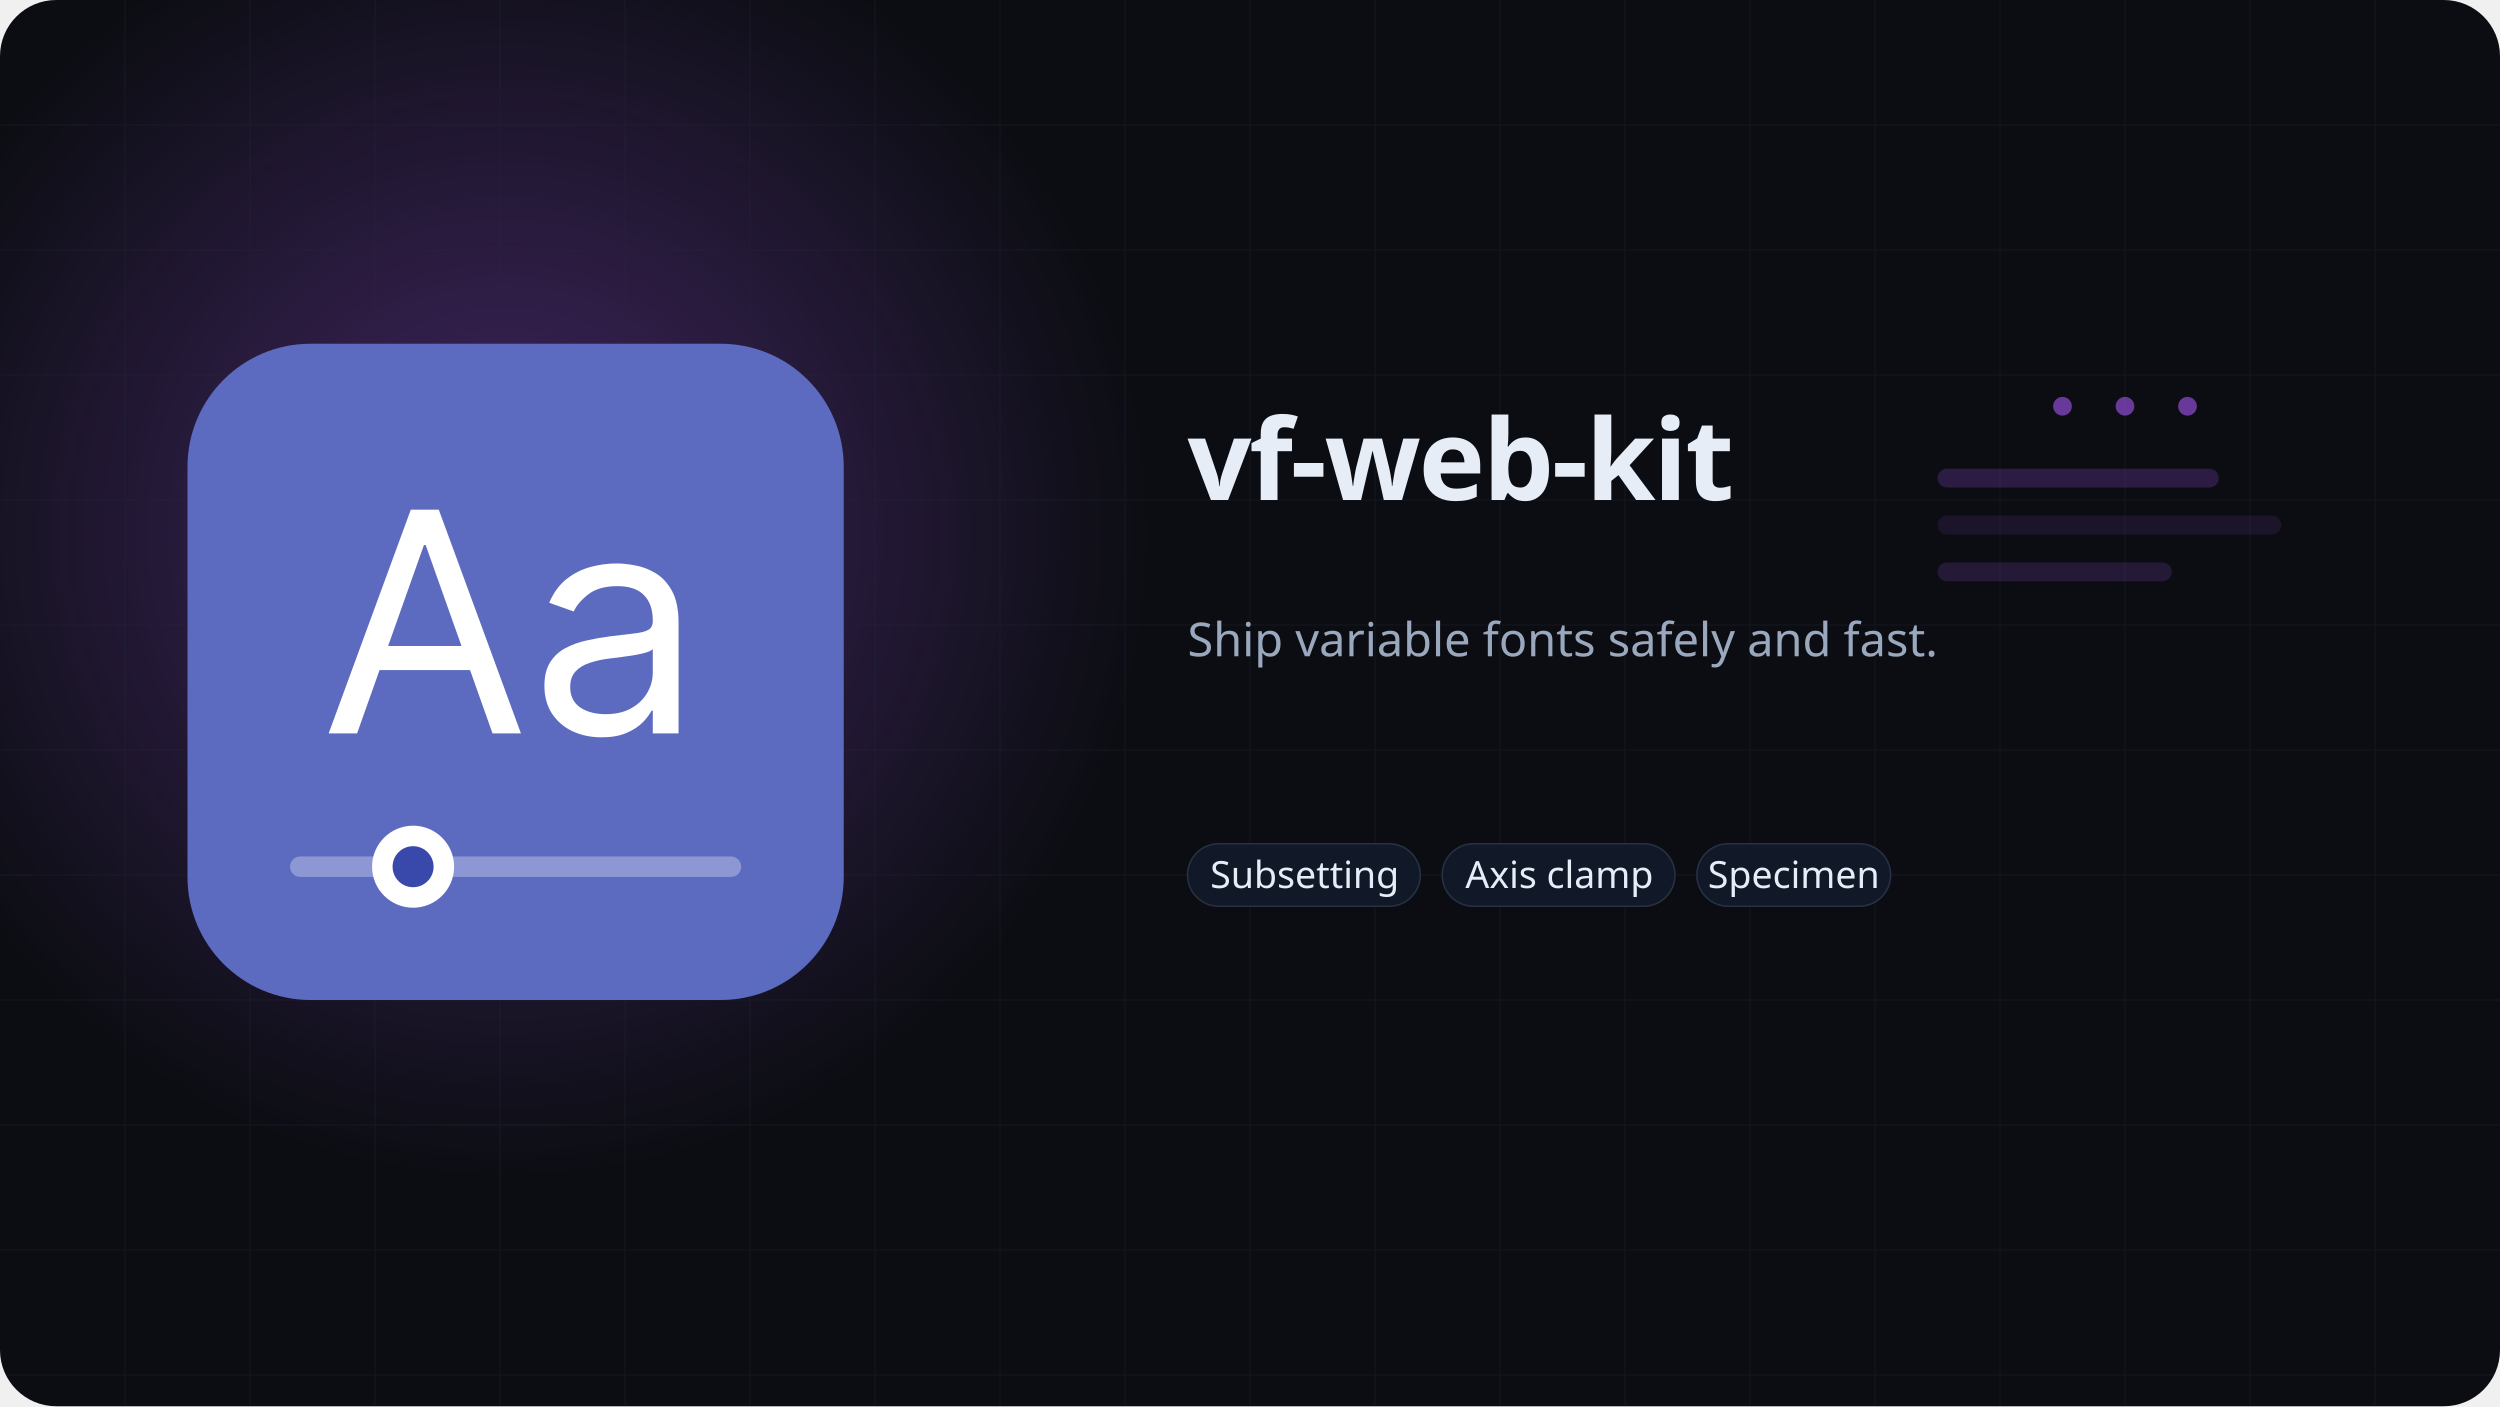
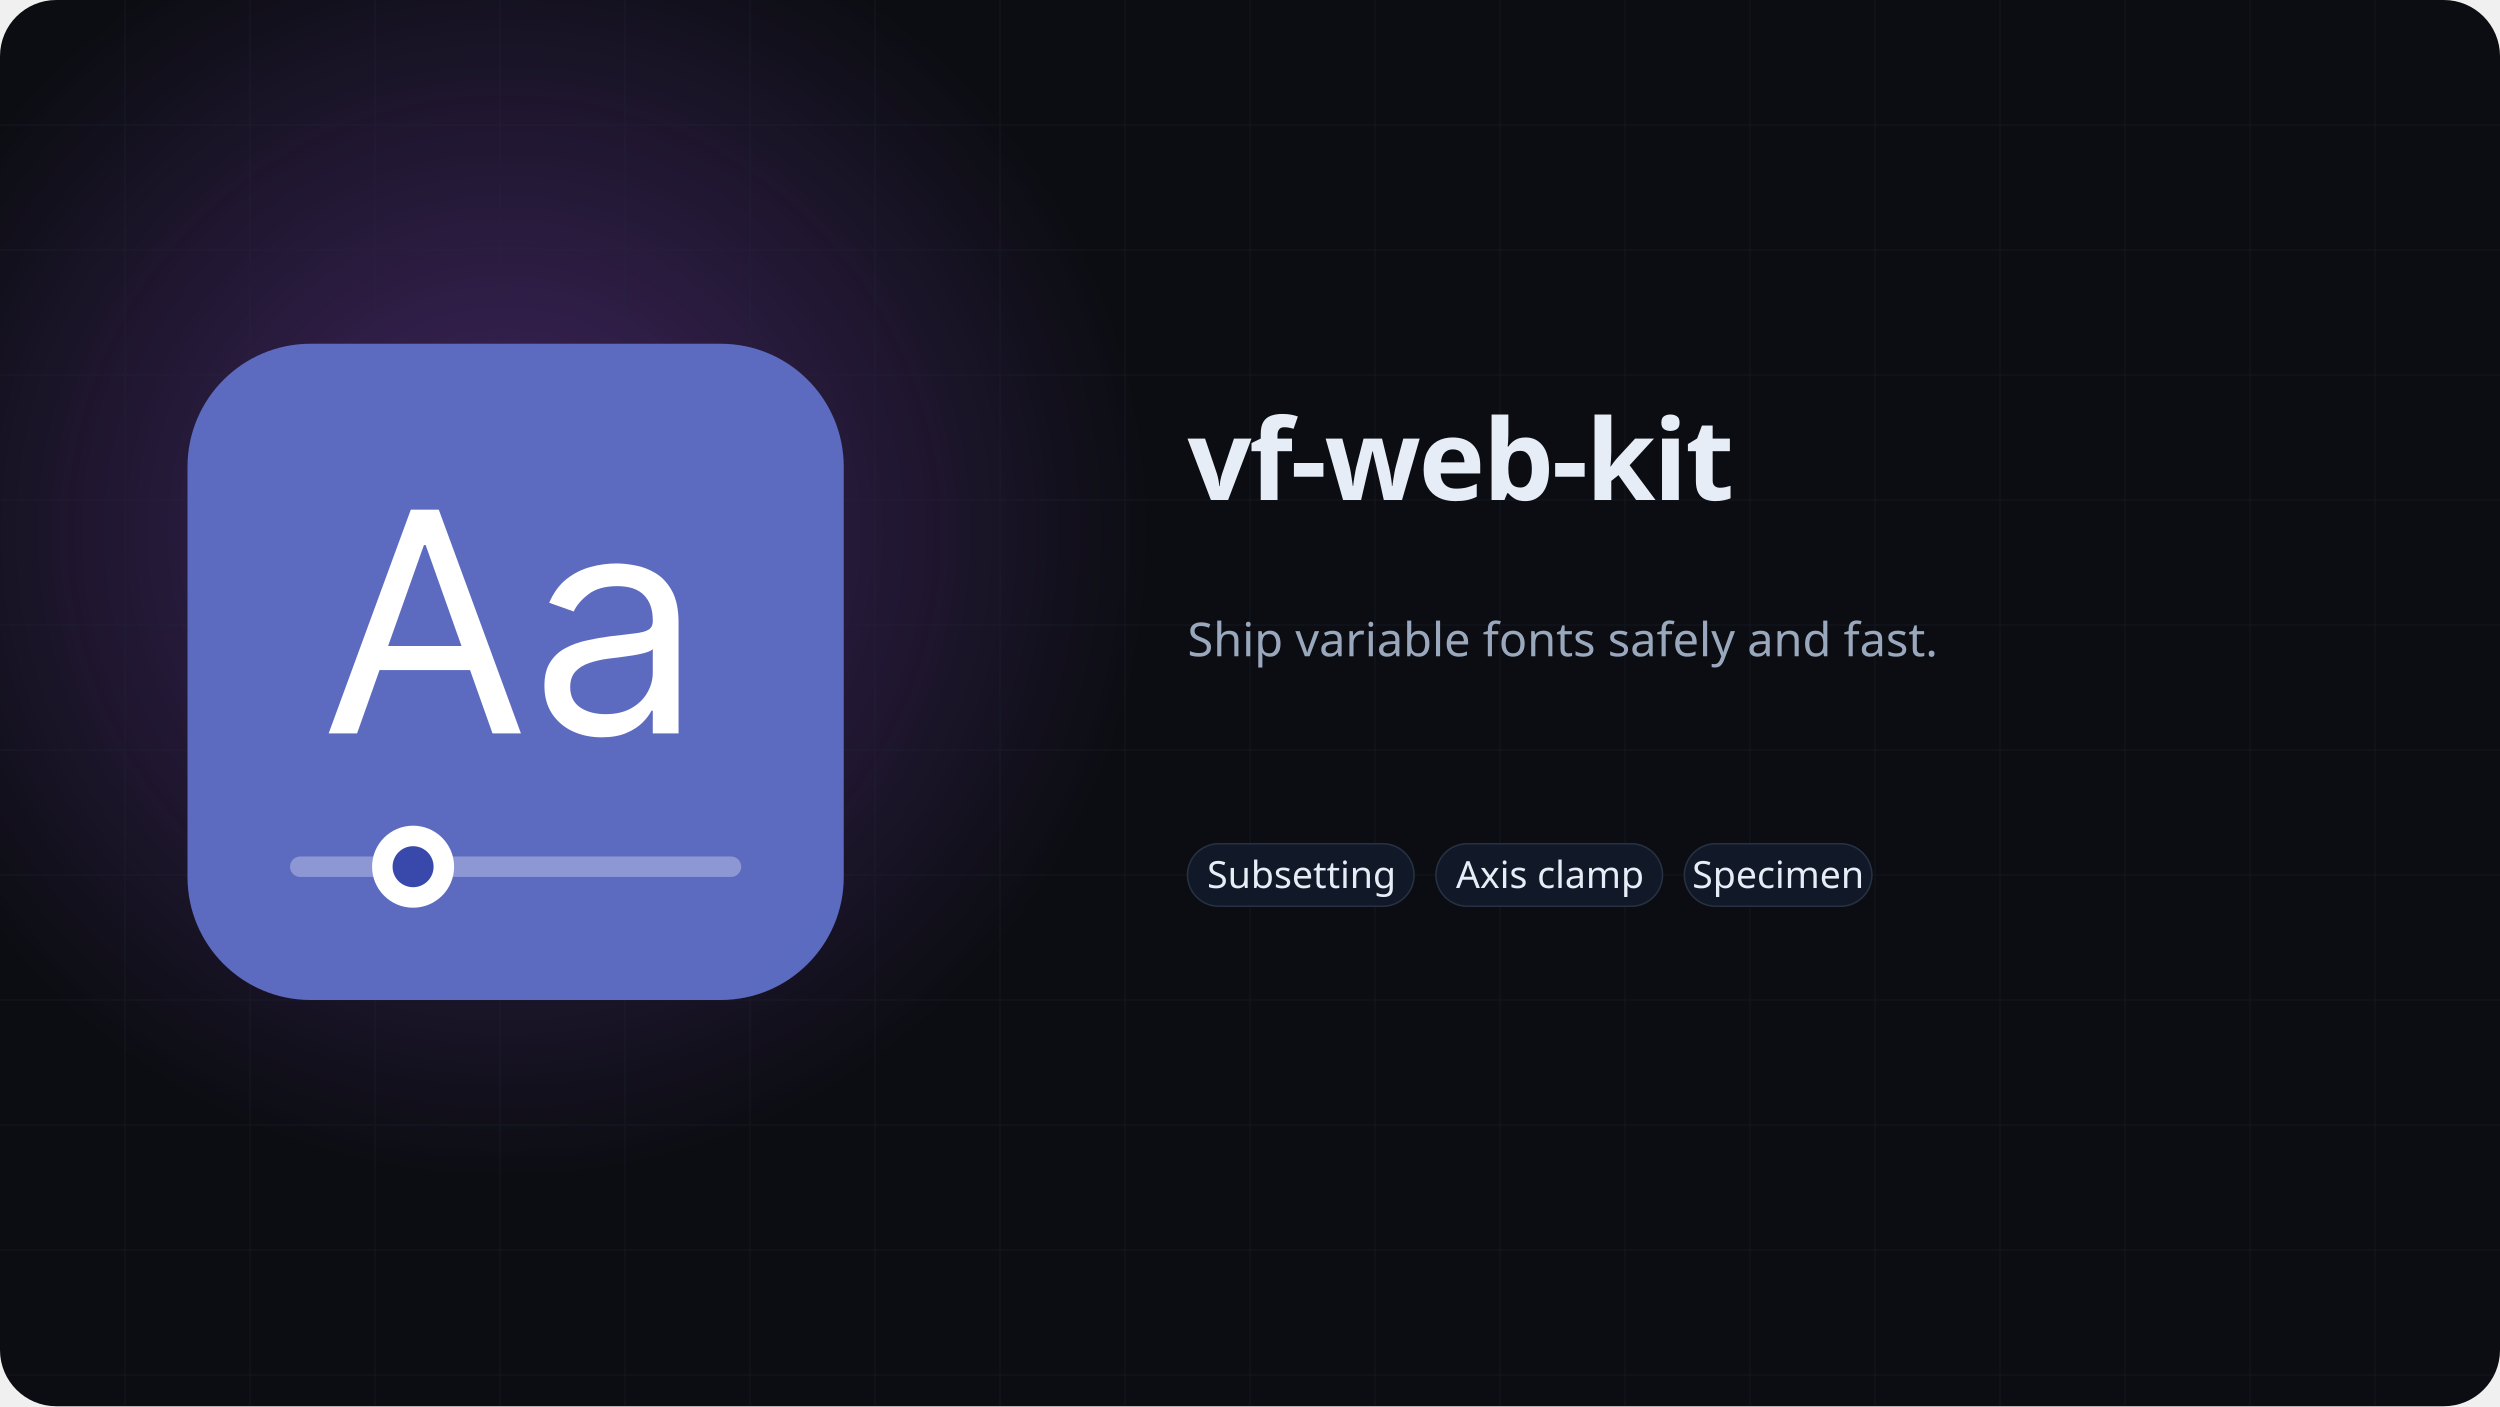
<svg xmlns="http://www.w3.org/2000/svg" width="1600" height="900" fill="none" style="color-scheme:light dark" viewBox="0 0 1600 900">
  <style>text{font-family:"Space Grotesk","Sora","IBM Plex Sans",sans-serif}</style>
  <defs>
    <radialGradient id="glow" cx="0" cy="0" r="1" gradientTransform="rotate(45 -250.416 556.274)scale(420)" gradientUnits="userSpaceOnUse">
      <stop stop-color="#A855F7" stop-opacity=".35" />
      <stop offset="1" stop-color="#A855F7" stop-opacity="0" />
    </radialGradient>
    <clipPath id="heroClip">
      <rect width="1600" height="900" rx="36" />
    </clipPath>
  </defs>
  <g clip-path="url(#heroClip)">
    <path fill="#0B0D12" d="M0 0h1600v900H0z" />
    <path fill="url(#glow)" d="M0 0h1600v900H0z" />
    <path stroke="#1F2A37" d="M80 0v900M160 0v900M240 0v900M320 0v900M400 0v900M480 0v900M560 0v900M640 0v900M720 0v900M800 0v900M880 0v900M960 0v900m80-900v900m80-900v900m80-900v900m80-900v900m80-900v900m80-900v900m80-900v900M0 80h1600M0 160h1600M0 240h1600M0 320h1600M0 400h1600M0 480h1600M0 560h1600M0 640h1600M0 720h1600M0 800h1600M0 880h1600" opacity=".25" />
    <g transform="translate(120 220)scale(6.5625)">
      <g clip-path="url(#clip0_313_76)">
        <path fill="url(#paint0_linear_313_76)" d="M52 0H12C5.373 0 0 5.373 0 12v40c0 6.627 5.373 12 12 12h40c6.627 0 12-5.373 12-12V12c0-6.627-5.373-12-12-12" />
        <path fill="#fff" d="M16.537 38h-2.77l8.011-21.818h2.728L32.517 38h-2.77l-6.52-18.366h-.17zm1.023-8.523h11.164v2.344H17.56zm22.83 8.906q-1.556 0-2.823-.585a4.84 4.84 0 0 1-2.014-1.716q-.745-1.129-.745-2.727 0-1.405.553-2.28a3.9 3.9 0 0 1 1.481-1.385 7.8 7.8 0 0 1 2.046-.745q1.13-.256 2.269-.405 1.491-.192 2.418-.288.938-.106 1.364-.351.437-.246.437-.853v-.085q0-1.577-.863-2.45-.852-.874-2.589-.874-1.8 0-2.823.789-1.023.787-1.438 1.683l-2.387-.852q.64-1.492 1.705-2.323a6.4 6.4 0 0 1 2.344-1.172 9.7 9.7 0 0 1 2.514-.34q.788 0 1.81.191 1.035.18 1.993.756.97.576 1.609 1.737t.639 3.11V38h-2.514v-2.216h-.128q-.256.532-.852 1.14-.597.608-1.588 1.033-.99.427-2.418.426m.383-2.258q1.492 0 2.515-.586 1.033-.586 1.555-1.513a3.85 3.85 0 0 0 .533-1.95v-2.3q-.16.191-.703.351-.532.15-1.236.267-.693.105-1.353.191-.65.075-1.055.128a9.6 9.6 0 0 0-1.832.416q-.842.276-1.364.841-.51.555-.511 1.513 0 1.31.97 1.982.98.66 2.481.66" />
        <path fill="#fff" d="M53 50H11a1 1 0 1 0 0 2h42a1 1 0 1 0 0-2" opacity=".3" />
        <path fill="#fff" d="M22 55a4 4 0 1 0 0-8 4 4 0 0 0 0 8" />
        <path fill="#3949AB" d="M22 53a2 2 0 1 0 0-4 2 2 0 0 0 0 4" />
      </g>
      <defs>
        <linearGradient id="paint0_linear_313_76" x1="0" x2="4096" y1="0" y2="4096" gradientUnits="userSpaceOnUse">
          <stop stop-color="#5C6BC0" />
          <stop offset="1" stop-color="#3949AB" />
        </linearGradient>
        <clipPath id="clip0_313_76">
          <path fill="#fff" d="M0 0h64v64H0z" />
        </clipPath>
      </defs>
    </g>
    <text x="760" y="320" fill="#E6EDF7" font-size="72" font-weight="700" letter-spacing="-.02em">vf-web-kit</text>
    <text x="760" y="420" fill="#9AA8BD" font-size="30">Ship variable fonts safely and fast.</text>
    <g transform="translate(760 540)">
-       <rect width="149" height="40" fill="#111827" stroke="#263142" rx="20" />
-       <text x="75" y="20" fill="#E6EDF7" dominant-baseline="middle" font-size="24" text-anchor="middle">Subsetting</text>
+       <rect width="145" height="40" fill="#111827" stroke="#263142" rx="20" />
+       <text x="73" y="20" fill="#E6EDF7" dominant-baseline="middle" font-size="24" text-anchor="middle">Subsetting</text>
    </g>
-     <g transform="translate(923 540)">
-       <rect width="149" height="40" fill="#111827" stroke="#263142" rx="20" />
-       <text x="75" y="20" fill="#E6EDF7" dominant-baseline="middle" font-size="24" text-anchor="middle">Axis clamp</text>
+     <g transform="translate(919 540)">
+       <rect width="145" height="40" fill="#111827" stroke="#263142" rx="20" />
+       <text x="73" y="20" fill="#E6EDF7" dominant-baseline="middle" font-size="24" text-anchor="middle">Axis clamp</text>
    </g>
-     <g transform="translate(1086 540)">
-       <rect width="124" height="40" fill="#111827" stroke="#263142" rx="20" />
-       <text x="62" y="20" fill="#E6EDF7" dominant-baseline="middle" font-size="24" text-anchor="middle">Specimen</text>
-     </g>
-     <g opacity=".6">
-       <circle cx="1320" cy="260" r="6" fill="#A855F7" />
-       <circle cx="1360" cy="260" r="6" fill="#A855F7" />
-       <circle cx="1400" cy="260" r="6" fill="#A855F7" />
-       <rect width="180" height="12" x="1240" y="300" fill="#A855F7" fill-opacity=".35" rx="6" />
-       <rect width="220" height="12" x="1240" y="330" fill="#A855F7" fill-opacity=".18" rx="6" />
-       <rect width="150" height="12" x="1240" y="360" fill="#A855F7" fill-opacity=".28" rx="6" />
+     <g transform="translate(1078 540)">
+       <rect width="120" height="40" fill="#111827" stroke="#263142" rx="20" />
+       <text x="60" y="20" fill="#E6EDF7" dominant-baseline="middle" font-size="24" text-anchor="middle">Specimen</text>
    </g>
  </g>
</svg>
